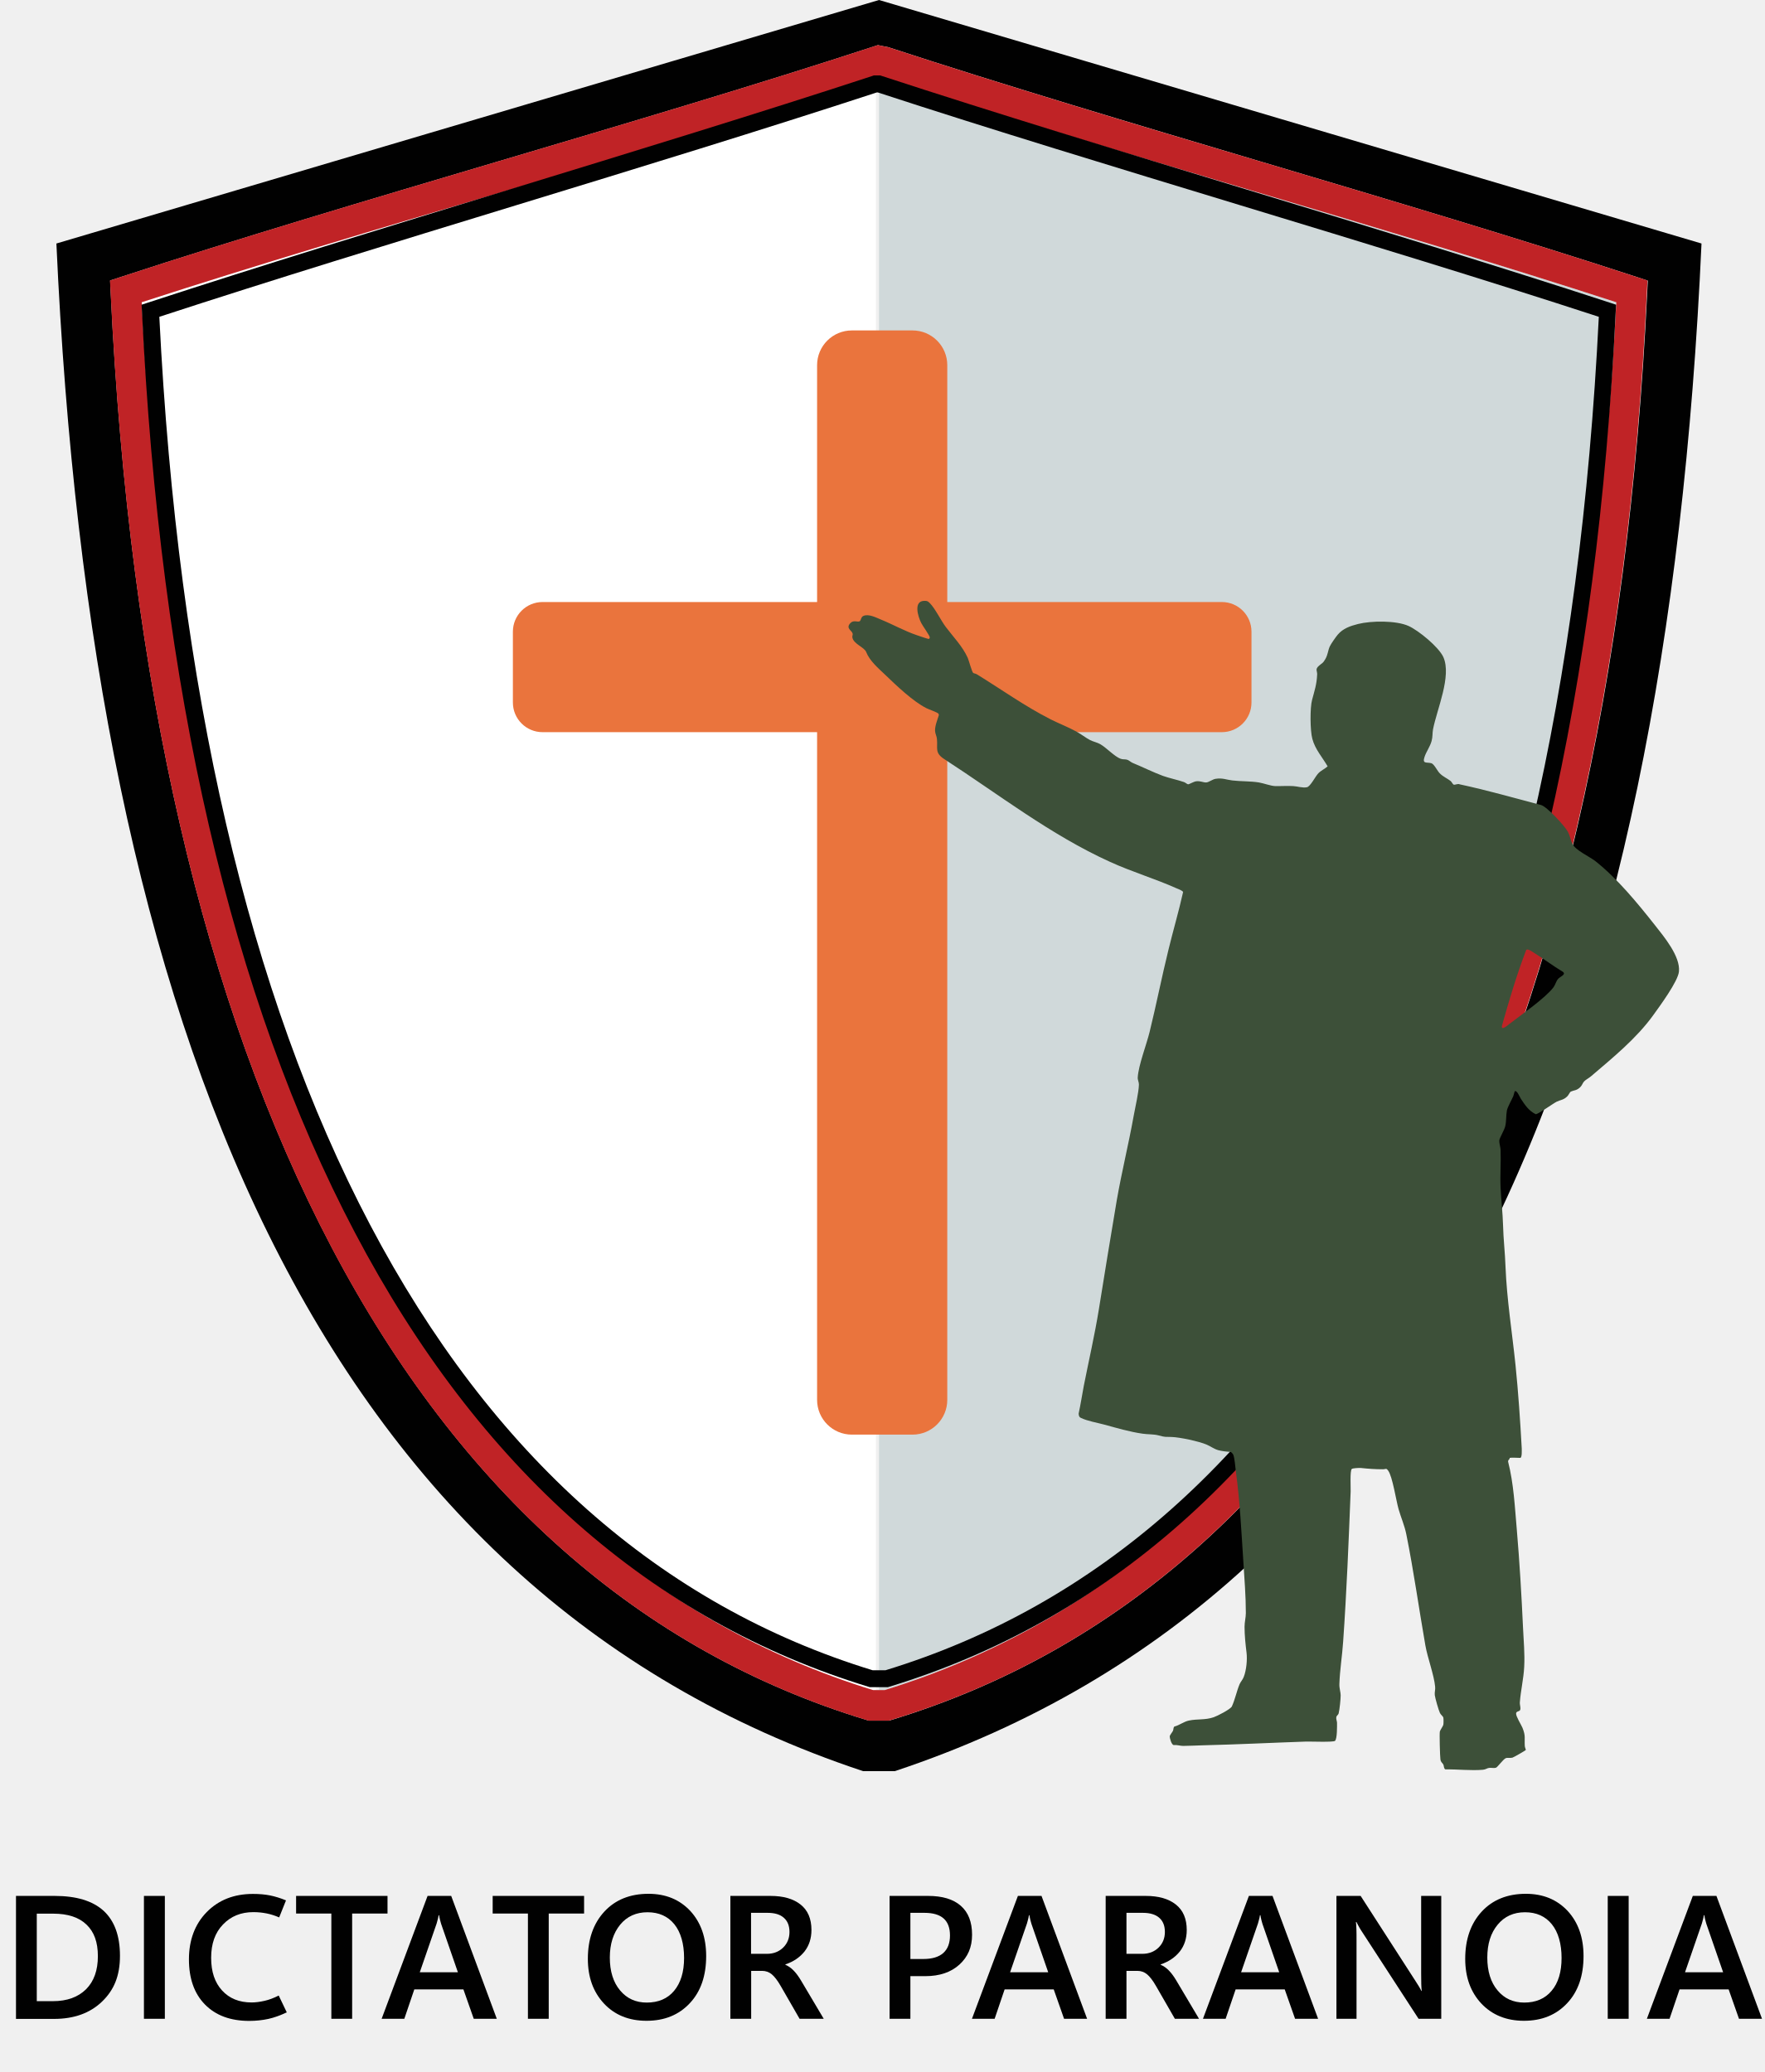
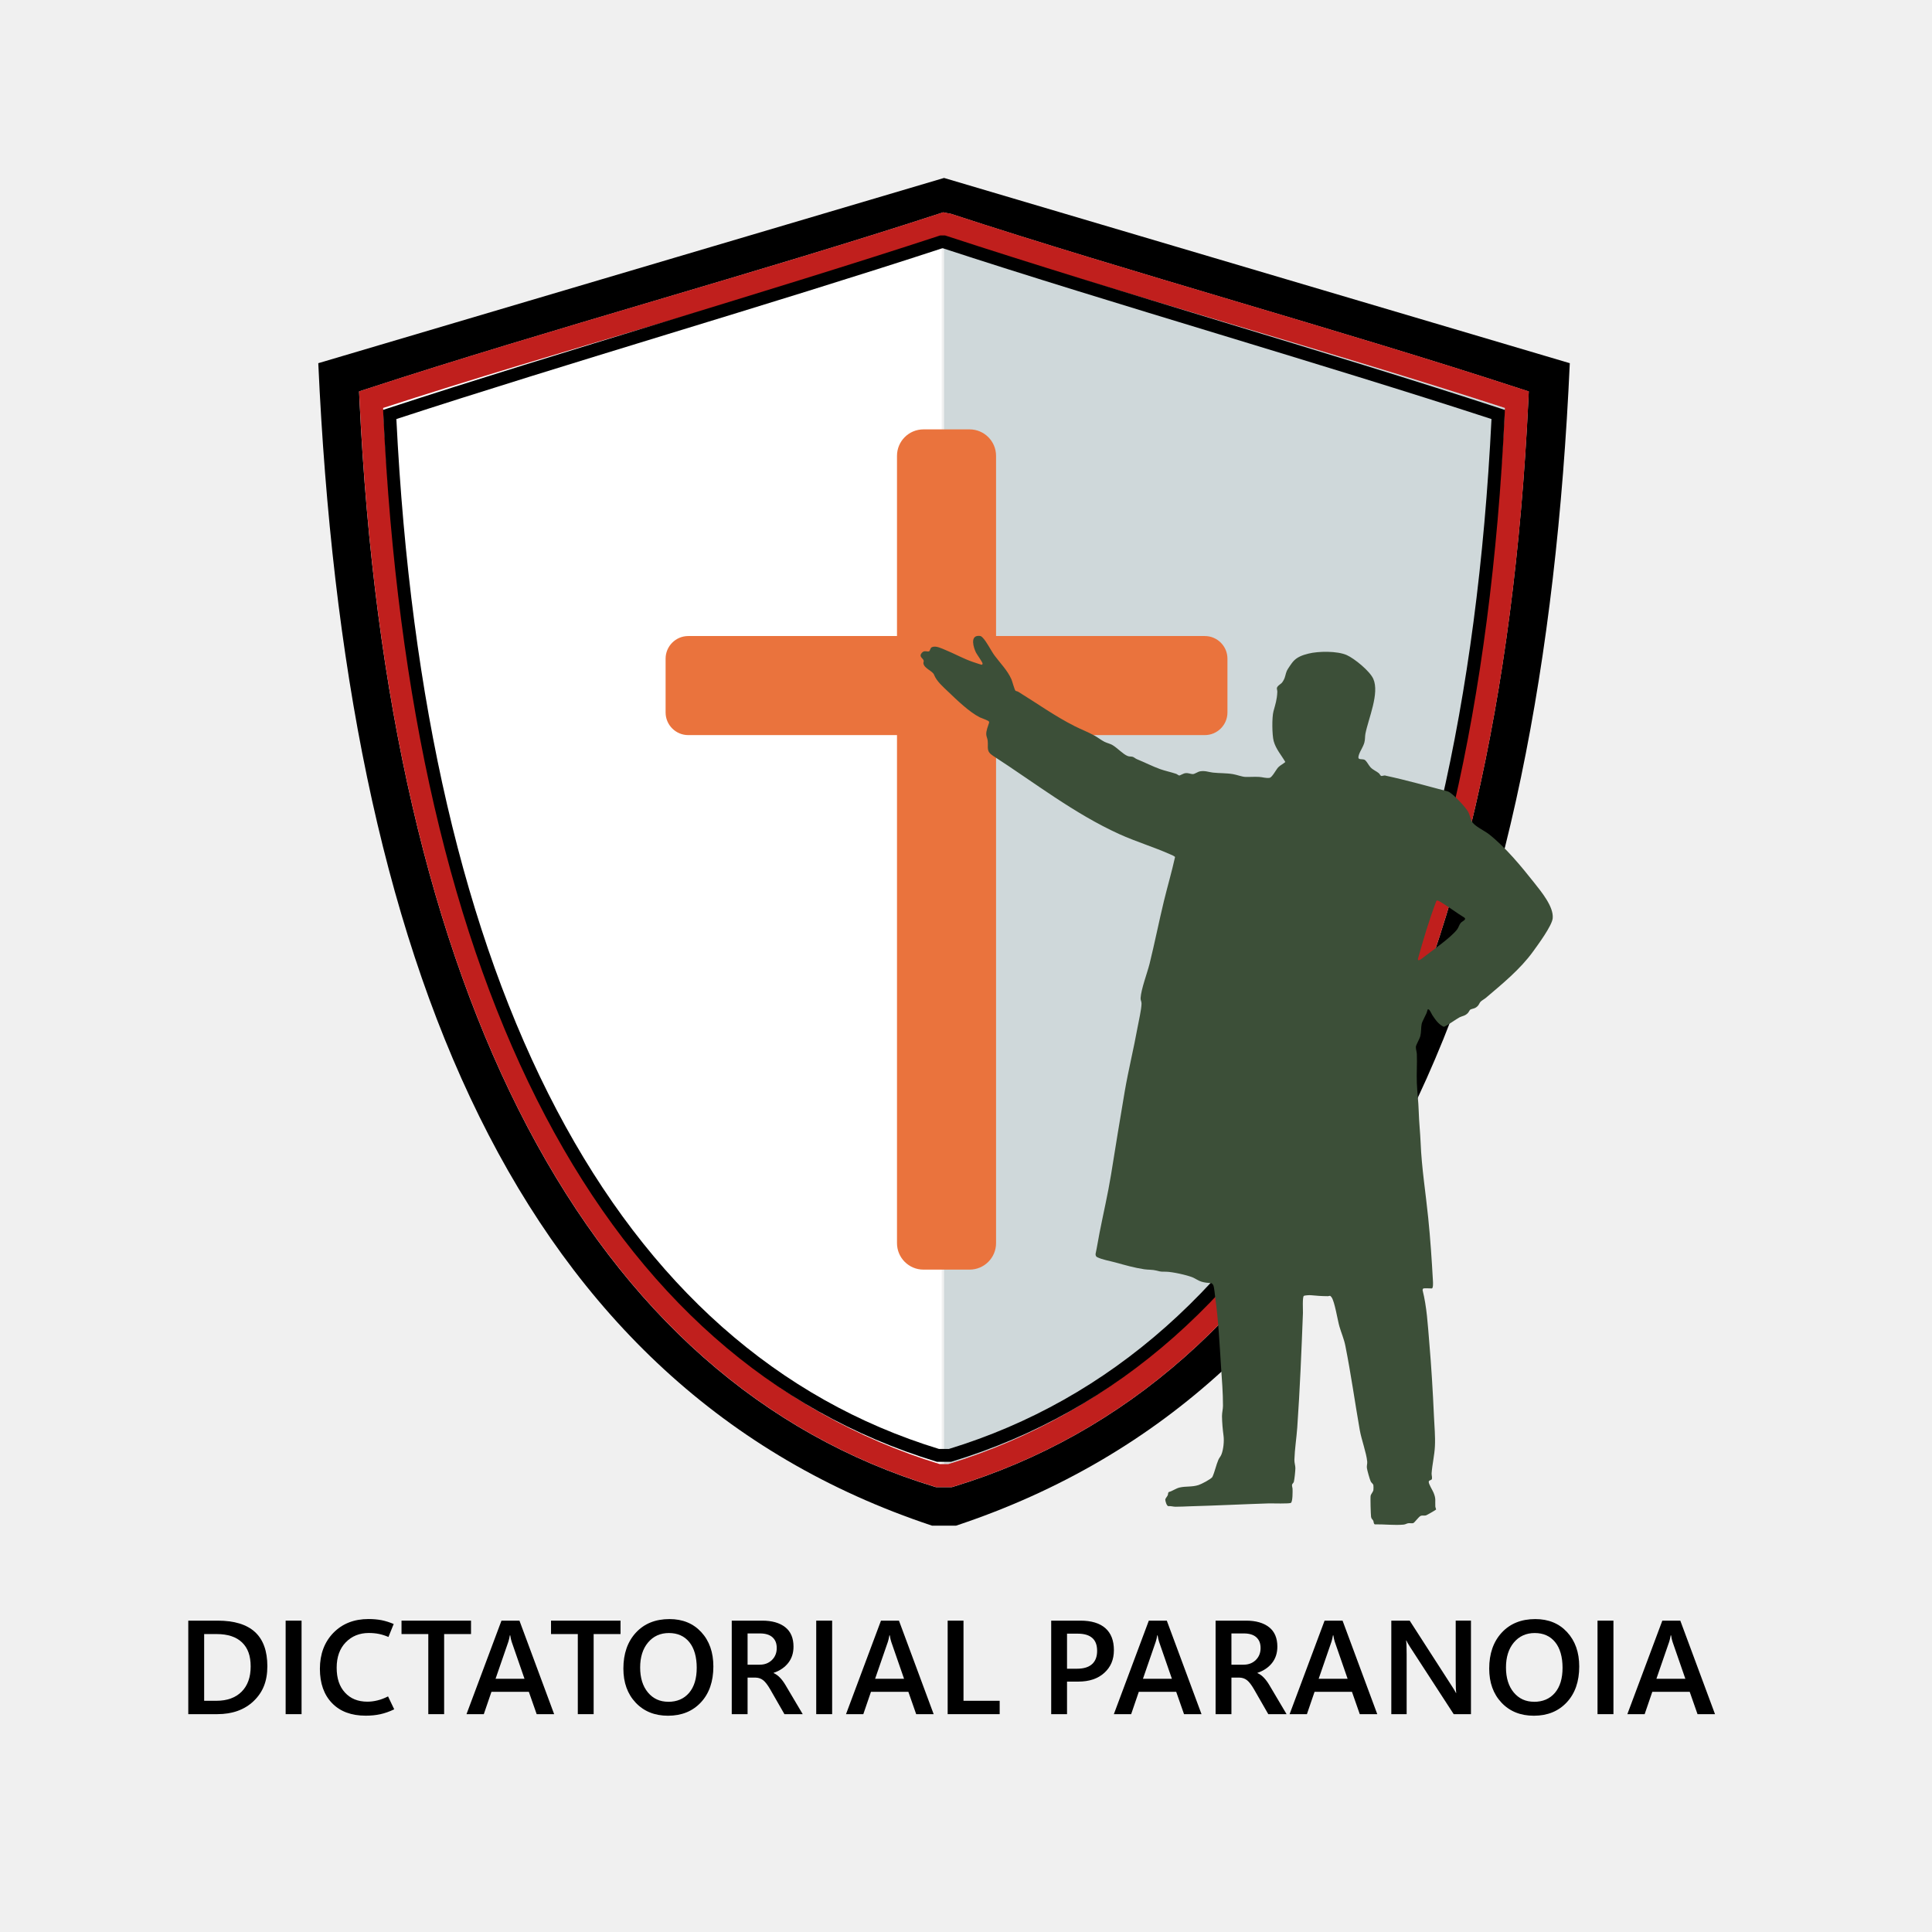
- <svg xmlns="http://www.w3.org/2000/svg" id="Layer_1" data-name="Layer 1" viewBox="0 0 150.18 176.39">
+ <svg xmlns="http://www.w3.org/2000/svg" id="Layer_2" data-name="Layer 2" viewBox="0 0 432 432">
  <defs>
    <style>
      .cls-1 {
+         fill: #c01f1d;
+       }
+ 
+       .cls-2 {
        fill: #fff;
      }

-       .cls-2 {
+       .cls-3 {
        fill: none;
      }

-       .cls-3 {
-         fill: #c02326;
-       }
- 
      .cls-4 {
-         fill: #d0d9da;
+         fill: #3c4f38;
      }

      .cls-5 {
-         fill: #3d5039;
+         fill: #cfd8da;
      }

      .cls-6 {
-         fill: #010101;
-       }
- 
-       .cls-7 {
-         fill: #ea743d;
+         fill: #ea733d;
      }
    </style>
  </defs>
-   <path class="cls-4" d="M119.09,104.98c10.6-20.13,16.81-46.79,18.46-79.25-9.68-3.15-20.45-6.36-30.87-9.46-10.74-3.2-21.85-6.51-31.78-9.76-.03,0-.06.02-.09.03v137.34h.48c18.46-5.68,33.2-18.76,43.8-38.9Z" />
-   <path class="cls-1" d="M30.26,104.98C19.67,84.85,13.46,58.19,11.81,25.73c9.68-3.15,20.45-6.36,30.87-9.46,10.74-3.2,21.85-6.51,31.78-9.76.03,0,.06.02.09.03v137.34h-.48c-18.46-5.68-33.2-18.76-43.8-38.9Z" />
+   <path class="cls-5" d="M299.59,249.62c21.18-40.24,33.59-93.53,36.89-158.4-19.35-6.3-40.87-12.71-61.7-18.91-21.47-6.39-43.67-13-63.52-19.5-.06.02-.12.04-.17.06v274.51h.96c36.9-11.34,66.35-37.5,87.54-77.75Z" />
+   <path class="cls-2" d="M122.06,249.62c-21.18-40.24-33.59-93.53-36.89-158.4,19.35-6.3,40.87-12.71,61.7-18.91,21.47-6.39,43.67-13,63.52-19.5.06.02.12.04.17.06v274.51h-.96c-36.9-11.34-66.35-37.5-87.54-77.75Z" />
+   <path class="cls-3" d="M339.97,86.91c-19.89-6.52-42.17-13.15-63.71-19.57-21.51-6.4-43.75-13.03-63.58-19.53l-1.59-.31-.18-.04-.63.21c-19.82,6.5-42.27,13.16-63.98,19.59-21.75,6.45-44.23,13.12-64.13,19.64l-1.87.61.09,1.97c3.18,66.53,15.82,121.21,37.58,162.53,21.93,41.65,52.54,68.7,90.98,80.4l.37.11h3.5l.37-.11c38.45-11.7,69.06-38.75,90.99-80.4,21.75-41.32,34.4-96.01,37.58-162.53l.09-1.97-1.87-.61Z" />
+   <path d="M211.09,39.79l-139.92,41.42c6.04,133.43,44.19,229.02,137.23,259.93h5.38c93.04-30.91,131.19-126.5,137.23-259.93l-139.92-41.42ZM304.17,252.03c-21.93,41.65-52.54,68.7-90.99,80.4l-.37.11h-3.5l-.37-.11c-38.45-11.7-69.06-38.75-90.98-80.4-21.75-41.32-34.4-96.01-37.58-162.53l-.09-1.97,1.87-.61c19.9-6.52,42.38-13.19,64.13-19.64,21.71-6.44,44.16-13.1,63.98-19.59l.63-.21.18.04,1.59.31c19.83,6.5,42.07,13.12,63.58,19.53,21.54,6.41,43.82,13.05,63.71,19.57l1.87.61-.09,1.97c-3.18,66.53-15.82,121.21-37.58,162.53Z" />
+   <path class="cls-3" d="M211.26,52.81c-.06.02-.12.04-.17.06-19.69,6.44-41.86,13.01-63.32,19.37-21.03,6.24-42.75,12.68-62.11,18.98,3.3,64.87,15.7,118.16,36.89,158.4,21.19,40.25,50.64,66.41,87.54,77.75h1.95c36.9-11.34,66.35-37.5,87.54-77.75,21.18-40.24,33.59-93.53,36.89-158.4-19.35-6.3-40.87-12.71-61.7-18.91-21.47-6.39-43.67-13-63.52-19.5Z" />
+   <path class="cls-1" d="M339.97,86.91c-19.89-6.52-42.17-13.15-63.71-19.57-21.51-6.4-43.75-13.03-63.58-19.53l-1.59-.31-.18-.04-.63.21c-19.82,6.5-42.27,13.16-63.98,19.59-21.75,6.45-44.23,13.12-64.13,19.64l-1.87.61.09,1.97c3.18,66.53,15.82,121.21,37.58,162.53,21.93,41.65,52.54,68.7,90.98,80.4l.37.11h3.5l.37-.11c38.45-11.7,69.06-38.75,90.99-80.4,21.75-41.32,34.4-96.01,37.58-162.53l.09-1.97-1.87-.61ZM299.59,249.62c-21.19,40.25-50.64,66.41-87.54,77.75h-1.95c-36.9-11.34-66.35-37.5-87.54-77.75-21.18-40.24-33.59-93.53-36.89-158.4,19.36-6.3,41.08-12.75,62.11-18.98,21.45-6.36,43.62-12.94,63.32-19.37.06-.02.12-.04.17-.06,19.84,6.5,42.05,13.11,63.52,19.5,20.83,6.2,42.35,12.61,61.7,18.91-3.3,64.87-15.7,118.16-36.89,158.4Z" />
+   <path d="M212.6,326.87h-3.07l-.2-.06c-36.91-11.23-66.32-37.23-87.39-77.27-20.97-39.84-33.16-92.6-36.23-156.8l-.05-1.09,1.04-.34c19.23-6.3,40.81-12.91,61.68-19.3,20.86-6.39,42.43-12.99,61.63-19.29l.22-.07h1.1s.22.07.22.07c19.2,6.29,40.92,12.9,61.93,19.29,21.02,6.39,42.75,13,61.98,19.31l1.04.34-.05,1.09c-3.07,64.21-15.26,116.96-36.23,156.8-21.08,40.04-50.48,66.03-87.39,77.27l-.2.06ZM209.96,323.99h2.21c36.05-11.04,64.81-36.54,85.48-75.79,20.66-39.24,32.72-91.22,35.85-154.5-18.94-6.19-40.26-12.67-60.88-18.95-20.94-6.37-42.59-12.95-61.77-19.23h-.18c-19.17,6.28-40.67,12.87-61.46,19.23-20.48,6.27-41.65,12.76-60.58,18.95,3.13,63.29,15.19,115.27,35.85,154.5,20.67,39.26,49.42,64.75,85.48,75.79Z" />
+   <path class="cls-6" d="M269.4,142.22h-46.68v-40.29c0-3.27-2.65-5.92-5.92-5.92h-10.31c-3.27,0-5.92,2.65-5.92,5.92v40.29h-46.68c-2.79,0-5.06,2.27-5.06,5.06v12.03c0,2.79,2.27,5.06,5.06,5.06h46.68v113.6c0,3.27,2.65,5.92,5.92,5.92h10.31c3.27,0,5.92-2.65,5.92-5.92v-113.6h46.68c2.79,0,5.06-2.27,5.06-5.06v-12.03c0-2.79-2.27-5.06-5.06-5.06Z" />
+   <path class="cls-4" d="M318.36,288.04c-.12.03-.31.32-.26.46.95,3.79,1.15,7.67,1.48,11.54.48,5.57.81,11.13,1.06,16.71.1,2.23.32,4.41.21,6.66-.1,2.01-.6,4.06-.74,6.03-.03.43.23,1.1,0,1.38-.15.19-.62.14-.64.51-.03.52.84,1.86,1.07,2.42.59,1.43.33,1.75.4,3.09.01.22.2.64.18.69-.07.11-2.11,1.28-2.28,1.32-.39.1-.86-.04-1.17.1-.45.2-1.38,1.53-1.66,1.62-.32.1-.78-.03-1.14.03s-.6.27-1.06.31c-2.01.18-4.37-.1-6.41-.06-.29-.17-.22-.59-.34-.82-.17-.34-.42-.37-.49-.88s-.18-4.33-.09-4.73c.07-.31.55-.87.61-1.19.04-.21.04-.94,0-1.16-.05-.27-.42-.48-.58-.79-.22-.43-.81-2.55-.87-3.04-.06-.55.12-.93.07-1.44-.19-1.98-1.28-4.88-1.66-7.02-1.1-6.28-1.98-12.63-3.23-18.88-.3-1.51-.9-2.85-1.32-4.29s-1.05-5.6-1.78-6.57c-.37-.49-.39-.21-.83-.21-1.41-.01-2.44-.09-3.81-.22-.27-.03-1.36.03-1.54.16-.35.25-.18,3.21-.2,3.82-.33,8.53-.67,17.07-1.27,25.6-.17,2.39-.56,4.79-.64,7.19-.02.74.23,1.37.22,1.9-.01.67-.19,2.41-.34,3.05-.07.29-.36.41-.4.66-.06.32.1.63.11.94.01.6.05,2.73-.35,3.1-.28.26-4.17.11-4.9.13-5.89.19-11.77.49-17.66.65-1.05.03-2.23.11-3.28.1-.47,0-1.05-.19-1.56-.13-.41.02-.74-1.26-.71-1.5.03-.23.43-.66.55-.94.1-.23.03-.56.23-.72.87-.22,1.59-.83,2.47-1.02,1.41-.31,2.74-.07,4.21-.55.64-.21,2.73-1.29,3.07-1.79.55-1.19.83-2.66,1.34-3.84.18-.43.51-.75.69-1.21.45-1.15.62-2.97.47-4.13-.19-1.45-.33-2.95-.35-4.41,0-.82.22-1.58.22-2.33.01-2.89-.24-5.81-.43-8.68-.34-5.2-.57-10.27-1.29-15.43-.1-.71-.21-2.26-.44-2.84-.06-.15-.32-.44-.47-.48-.7-.04-1.46-.11-2.13-.31-.74-.21-1.32-.67-2-.96-1.28-.54-4.54-1.25-5.91-1.28-1.19-.03-.99.06-2.18-.25-.9-.24-1.84-.16-2.77-.3-2.22-.33-4.35-.95-6.5-1.54-1.24-.34-2.88-.6-4.02-1.17-.29-.15-.35-.41-.35-.71.34-1.57.58-3.15.89-4.73.85-4.33,1.87-8.68,2.57-12.99,1-6.19,1.99-12.39,3.06-18.62.83-4.82,2.01-9.56,2.88-14.37.26-1.47.85-3.88.88-5.26.01-.48-.24-.77-.21-1.25.12-2.03,1.49-5.6,2.02-7.72,1.14-4.63,2.07-9.31,3.19-13.95.8-3.29,1.76-6.54,2.49-9.85-.06-.21-.83-.51-1.08-.62-3.65-1.63-7.63-2.82-11.36-4.51-10.1-4.59-18.95-11.5-28.21-17.49-1.66-1.07-1.07-1.79-1.24-3.42-.05-.48-.29-.9-.32-1.37-.05-.82.39-1.88.64-2.66.02-.09-.01-.17-.05-.25-.11-.23-1.66-.75-2.03-.93-2.35-1.18-5.14-3.88-7.07-5.73-1.17-1.12-2.6-2.34-3.17-3.81-.32-.84-2.19-1.38-2.37-2.51-.04-.24.12-.43.05-.66-.15-.53-1.14-.83-.43-1.69.59-.71,1.26-.18,1.64-.37.27-.13.21-.73.66-.93.9-.38,2.16.3,3.01.64,2.06.84,3.98,1.94,6.12,2.67.27.09,1.9.65,2.01.63.09-.02.16-.15.17-.26,0-.3-1.24-2-1.47-2.45-.54-1.07-1.38-3.75.57-3.75.47,0,.58.07.9.38.92.92,1.87,2.93,2.71,4.06,1.27,1.71,2.85,3.27,3.73,5.26.21.47.71,2.43.93,2.58.13.09.41.11.6.22,4.2,2.58,8.2,5.46,12.62,7.69,1.44.73,2.96,1.3,4.38,2.08.77.42,1.53,1.04,2.29,1.42.59.29,1.23.41,1.8.74,1.01.58,2.36,2.05,3.38,2.44.42.16.71.07,1.1.17.31.08.65.41.95.53,1.65.67,3.6,1.65,5.19,2.22,1.11.4,2.44.67,3.59,1.06.24.08.52.36.7.37.19.02.91-.47,1.38-.52.74-.08,1.18.23,1.68.21.43-.02,1.08-.53,1.61-.62,1.18-.18,1.82.16,2.84.28,1.49.17,2.99.09,4.52.35.84.14,2.01.6,2.77.62.99.03,2.05-.06,3.07,0,.75.04,1.56.33,2.32.21.6-.1,1.45-1.84,1.96-2.37.46-.47,1.09-.74,1.57-1.18-.9-1.56-2.11-2.88-2.6-4.67-.37-1.36-.41-5.3-.05-6.65.43-1.59.78-2.57.86-4.32.03-.63-.39-.86.31-1.48.57-.5.64-.36,1.08-1.14s.42-1.4.74-2.12c.19-.42,1.04-1.65,1.36-2.03.9-1.06,2.12-1.48,3.47-1.82,2.21-.56,6.48-.62,8.59.34,1.73.78,5.14,3.57,5.91,5.3,1.44,3.24-1.1,8.88-1.76,12.28-.12.64-.04,1.25-.24,1.98-.27.97-.92,1.83-1.21,2.71-.42,1.25.32.89,1.14,1.08.48.11,1.03,1.29,1.45,1.73.57.6,1.32.87,1.86,1.32.19.16.36.58.55.62.21.05.71-.22,1.01-.06,4.66,1,9.26,2.31,13.84,3.51,1.01.26,4.09,3.62,4.6,4.61.3.58.47,1.41.74,2.01.51,1.11,2.85,2.13,3.91,2.97,3.71,2.93,7.18,7.15,10.1,10.84,1.56,1.98,4.37,5.33,4.13,7.93-.16,1.68-3.28,5.91-4.4,7.45-2.85,3.95-6.87,7.23-10.57,10.37-.32.27-.9.57-1.16.85-.28.3-.33.67-.69,1.01-.64.6-1.03.47-1.59.74-.15.07-.37.59-.58.8-.64.64-1.18.61-1.83.93-.59.29-3.18,2.15-3.56,2.12-1.18-.57-1.85-1.57-2.55-2.63-.16-.24-.67-1.5-1.01-1.26-.04.03-.2.68-.27.84-.25.59-.98,1.88-1.09,2.41-.17.83-.08,1.78-.29,2.67-.17.71-1,2.03-1.01,2.49s.2,1.11.22,1.58c.09,2.15-.09,4.32,0,6.46.08,2.12.36,4.19.42,6.35.07,2.41.33,4.7.43,7.08.22,5.54,1.13,11.13,1.69,16.71.48,4.69.8,9.47,1.06,14.17.02.28.09,1.64-.27,1.64-.41,0-1.51-.08-1.8,0ZM321.19,201.42c-1.62,4.23-2.91,8.59-4.13,12.96-.1.8.95-.1,1.2-.29,1.97-1.55,6.2-4.45,7.57-6.29.32-.43.45-1.03.79-1.43.32-.38,1.42-.75.79-1.21-1.69-1.03-3.29-2.25-4.97-3.28-.26-.16-1.02-.69-1.24-.46Z" />
  <g>
-     <path class="cls-2" d="M139.29,23.58c-9.95-3.26-21.1-6.58-31.88-9.79-10.76-3.2-21.89-6.52-31.81-9.77l-.8-.16-.09-.02-.31.1c-9.92,3.25-21.15,6.58-32.01,9.8-10.88,3.23-22.13,6.56-32.09,9.83l-.94.31.05.99c1.59,33.28,7.92,60.64,18.8,81.32,10.97,20.84,26.29,34.37,45.52,40.23l.18.06h1.75l.18-.06c19.24-5.85,34.55-19.39,45.52-40.23,10.88-20.67,17.21-48.03,18.8-81.32l.05-.99-.94-.31Z" />
-     <path class="cls-6" d="M74.81,0L4.8,20.73c3.02,66.76,22.11,114.58,68.66,130.05h2.69c46.55-15.47,65.64-63.29,68.66-130.05L74.81,0ZM121.38,106.19c-10.97,20.84-26.29,34.37-45.52,40.23l-.18.06h-1.75l-.18-.06c-19.24-5.85-34.55-19.39-45.52-40.23C17.33,85.51,11.01,58.16,9.42,24.87l-.05-.99.94-.31c9.95-3.26,21.21-6.6,32.09-9.83,10.86-3.22,22.09-6.55,32.01-9.8l.31-.1.09.02.8.16c9.92,3.25,21.05,6.56,31.81,9.77,10.78,3.21,21.92,6.53,31.88,9.79l.94.31-.05.99c-1.59,33.28-7.92,60.64-18.8,81.32Z" />
-   </g>
-   <g>
-     <path class="cls-2" d="M74.89,6.51s-.06.02-.09.03c-9.85,3.22-20.95,6.51-31.68,9.69-10.52,3.12-21.39,6.34-31.08,9.5,1.65,32.46,7.86,59.12,18.46,79.25,10.6,20.14,25.34,33.22,43.8,38.9h.98c18.46-5.68,33.2-18.76,43.8-38.9,10.6-20.13,16.81-46.79,18.46-79.25-9.68-3.15-20.45-6.36-30.87-9.46-10.74-3.2-21.85-6.51-31.78-9.76Z" />
-     <path class="cls-3" d="M139.29,23.58c-9.95-3.26-21.1-6.58-31.88-9.79-10.76-3.2-21.89-6.52-31.81-9.77l-.8-.16-.09-.02-.31.1c-9.92,3.25-21.15,6.58-32.01,9.8-10.88,3.23-22.13,6.56-32.09,9.83l-.94.31.05.99c1.59,33.28,7.92,60.64,18.8,81.32,10.97,20.84,26.29,34.37,45.52,40.23l.18.06h1.75l.18-.06c19.24-5.85,34.55-19.39,45.52-40.23,10.88-20.67,17.21-48.03,18.8-81.32l.05-.99-.94-.31ZM119.09,104.98c-10.6,20.14-25.34,33.22-43.8,38.9h-.98c-18.46-5.68-33.2-18.76-43.8-38.9C19.91,84.85,13.7,58.19,12.06,25.73c9.69-3.15,20.55-6.38,31.08-9.5,10.73-3.18,21.82-6.47,31.68-9.69.03,0,.06-.02.09-.03,9.93,3.25,21.04,6.56,31.78,9.76,10.42,3.1,21.19,6.31,30.87,9.46-1.65,32.46-7.86,59.12-18.46,79.25Z" />
-   </g>
-   <path class="cls-6" d="M75.57,143.63h-1.54l-.1-.03c-18.47-5.62-33.18-18.63-43.72-38.66C19.71,85.01,13.61,58.62,12.08,26.49l-.03-.55.52-.17c9.62-3.15,20.42-6.46,30.86-9.66,10.44-3.2,21.23-6.5,30.83-9.65l.11-.04h.55s.11.04.11.04c9.61,3.15,20.47,6.45,30.98,9.65,10.52,3.2,21.39,6.51,31.01,9.66l.52.17-.03.55c-1.54,32.12-7.63,58.52-18.13,78.45-10.54,20.03-25.26,33.04-43.72,38.66l-.1.03ZM74.25,142.19h1.11c18.04-5.52,32.43-18.28,42.77-37.92,10.33-19.63,16.37-45.64,17.94-77.3-9.48-3.1-20.14-6.34-30.46-9.48-10.48-3.19-21.31-6.48-30.9-9.62h-.09c-9.59,3.14-20.35,6.44-30.75,9.62-10.25,3.14-20.84,6.38-30.31,9.48,1.57,31.66,7.6,57.67,17.94,77.3,10.34,19.64,24.73,32.4,42.77,37.92Z" />
-   <path class="cls-7" d="M103.98,51.25h-23.36v-20.16c0-1.64-1.33-2.96-2.96-2.96h-5.16c-1.64,0-2.96,1.33-2.96,2.96v20.16h-23.36c-1.4,0-2.53,1.13-2.53,2.53v6.02c0,1.4,1.13,2.53,2.53,2.53h23.36v56.84c0,1.64,1.33,2.96,2.96,2.96h5.16c1.64,0,2.96-1.33,2.96-2.96v-56.84h23.36c1.4,0,2.53-1.13,2.53-2.53v-6.02c0-1.4-1.13-2.53-2.53-2.53Z" />
-   <path class="cls-5" d="M128.48,124.2c-.06.02-.15.16-.13.23.48,1.89.57,3.84.74,5.78.24,2.79.4,5.57.53,8.36.05,1.12.16,2.21.1,3.33-.05,1.01-.3,2.03-.37,3.02-.02.22.12.55,0,.69-.07.09-.31.07-.32.26-.01.26.42.93.54,1.21.29.72.16.87.2,1.55,0,.11.1.32.09.34-.03.06-1.06.64-1.14.66-.19.05-.43-.02-.58.05-.22.1-.69.77-.83.81-.16.05-.39-.01-.57.01s-.3.14-.53.16c-1.01.09-2.19-.05-3.2-.03-.15-.09-.11-.29-.17-.41-.09-.17-.21-.18-.25-.44s-.09-2.17-.05-2.37c.04-.16.27-.44.3-.6.02-.11.02-.47,0-.58-.03-.13-.21-.24-.29-.4-.11-.22-.41-1.27-.44-1.52-.03-.27.06-.46.03-.72-.09-.99-.64-2.44-.83-3.51-.55-3.14-.99-6.32-1.62-9.45-.15-.76-.45-1.42-.66-2.15s-.52-2.8-.89-3.29c-.18-.24-.19-.11-.42-.11-.71,0-1.22-.04-1.9-.11-.14-.01-.68.01-.77.08-.17.12-.09,1.6-.1,1.91-.17,4.27-.34,8.54-.64,12.81-.08,1.2-.28,2.39-.32,3.6-.01.37.11.69.11.95,0,.34-.09,1.21-.17,1.53-.03.14-.18.2-.2.33-.03.16.05.31.06.47,0,.3.02,1.36-.17,1.55-.14.13-2.08.05-2.45.06-2.94.1-5.89.25-8.84.32-.53.01-1.12.05-1.64.05-.23,0-.52-.1-.78-.07-.21.01-.37-.63-.36-.75.02-.11.21-.33.28-.47.05-.11.02-.28.12-.36.43-.11.8-.42,1.24-.51.71-.15,1.37-.03,2.1-.28.32-.11,1.37-.65,1.54-.9.28-.6.42-1.33.67-1.92.09-.21.26-.37.35-.61.23-.58.31-1.48.24-2.06-.09-.73-.17-1.48-.17-2.21,0-.41.11-.79.11-1.17,0-1.45-.12-2.91-.21-4.34-.17-2.6-.29-5.14-.64-7.72-.05-.36-.1-1.13-.22-1.42-.03-.07-.16-.22-.23-.24-.35-.02-.73-.06-1.06-.15-.37-.11-.66-.34-1-.48-.64-.27-2.27-.62-2.96-.64-.59-.02-.49.03-1.09-.13-.45-.12-.92-.08-1.38-.15-1.11-.16-2.18-.48-3.25-.77-.62-.17-1.44-.3-2.01-.58-.15-.07-.17-.21-.18-.36.17-.78.29-1.58.44-2.37.43-2.17.93-4.34,1.28-6.5.5-3.1,1-6.2,1.53-9.32.42-2.41,1.01-4.78,1.44-7.19.13-.73.42-1.94.44-2.63,0-.24-.12-.39-.1-.62.06-1.01.75-2.8,1.01-3.86.57-2.32,1.03-4.66,1.6-6.98.4-1.65.88-3.27,1.25-4.93-.03-.11-.41-.26-.54-.31-1.83-.82-3.82-1.41-5.68-2.26-5.05-2.29-9.48-5.75-14.11-8.75-.83-.54-.54-.9-.62-1.71-.02-.24-.15-.45-.16-.69-.02-.41.2-.94.32-1.33,0-.05,0-.09-.03-.13-.06-.11-.83-.37-1.02-.47-1.17-.59-2.57-1.94-3.54-2.87-.59-.56-1.3-1.17-1.59-1.91-.16-.42-1.1-.69-1.18-1.26-.02-.12.06-.21.02-.33-.08-.26-.57-.42-.22-.84.3-.35.63-.09.82-.19.13-.07.1-.37.33-.46.45-.19,1.08.15,1.5.32,1.03.42,1.99.97,3.06,1.33.14.05.95.33,1,.31.04,0,.08-.08.08-.13,0-.15-.62-1-.73-1.23-.27-.53-.69-1.88.28-1.88.23,0,.29.03.45.19.46.46.94,1.47,1.36,2.03.64.85,1.42,1.64,1.87,2.63.1.23.36,1.22.47,1.29.06.04.2.05.3.11,2.1,1.29,4.1,2.73,6.31,3.85.72.36,1.48.65,2.19,1.04.39.21.77.52,1.14.71.29.15.62.2.9.37.5.29,1.18,1.03,1.69,1.22.21.08.36.03.55.08.16.04.33.21.47.27.83.34,1.8.82,2.59,1.11.56.2,1.22.33,1.8.53.12.04.26.18.35.19.09,0,.46-.23.69-.26.37-.04.59.11.84.1.21,0,.54-.27.81-.31.59-.09.91.08,1.42.14.75.09,1.5.05,2.26.17.42.07,1.01.3,1.39.31.5.01,1.02-.03,1.53,0,.37.02.78.17,1.16.1.3-.05.72-.92.98-1.19.23-.24.55-.37.79-.59-.45-.78-1.06-1.44-1.3-2.34-.19-.68-.21-2.65-.02-3.33.21-.79.39-1.29.43-2.16.01-.31-.2-.43.16-.74.28-.25.32-.18.54-.57s.21-.7.37-1.06c.09-.21.52-.82.68-1.01.45-.53,1.06-.74,1.73-.91,1.11-.28,3.24-.31,4.3.17.86.39,2.57,1.79,2.96,2.65.72,1.62-.55,4.44-.88,6.15-.06.32-.02.63-.12.99-.13.48-.46.92-.6,1.35-.21.62.16.44.57.54.24.06.51.65.72.86.29.3.66.44.93.66.1.08.18.29.27.31.11.03.35-.11.5-.03,2.33.5,4.63,1.16,6.92,1.76.5.13,2.05,1.81,2.3,2.3.15.29.23.71.37,1,.26.56,1.43,1.07,1.96,1.48,1.86,1.47,3.59,3.58,5.05,5.43.78.99,2.19,2.67,2.06,3.97-.08.84-1.64,2.95-2.2,3.73-1.43,1.98-3.44,3.61-5.29,5.19-.16.14-.45.29-.58.43-.14.15-.16.33-.34.5-.32.3-.52.24-.8.37-.07.04-.18.29-.29.4-.32.32-.59.3-.91.46-.3.15-1.59,1.08-1.78,1.06-.59-.28-.92-.79-1.27-1.32-.08-.12-.33-.75-.51-.63-.02.01-.1.34-.13.42-.13.3-.49.94-.54,1.2-.08.41-.04.89-.14,1.34-.08.36-.5,1.02-.51,1.24s.1.56.11.79c.04,1.07-.05,2.16,0,3.23s.18,2.1.21,3.18c.03,1.21.17,2.35.21,3.54.11,2.77.56,5.57.85,8.36.24,2.35.4,4.74.53,7.09,0,.14.04.82-.13.82-.2,0-.75-.04-.9,0ZM129.89,80.87c-.81,2.12-1.46,4.3-2.07,6.48-.05.4.48-.05.6-.15.99-.77,3.1-2.23,3.79-3.15.16-.21.22-.52.4-.72.16-.19.71-.37.4-.6-.85-.51-1.65-1.12-2.49-1.64-.13-.08-.51-.35-.62-.23Z" />
-   <g>
-     <path class="cls-6" d="M1.36,171.86v-10.46h3.29c1.85,0,3.24.42,4.17,1.27.92.85,1.39,2.12,1.39,3.83s-.51,2.92-1.53,3.9-2.38,1.47-4.08,1.47H1.36ZM3.13,162.9v7.46h1.37c1.2,0,2.14-.34,2.82-1.01.68-.68,1.01-1.62,1.01-2.82s-.32-2.07-.97-2.69c-.64-.62-1.59-.93-2.83-.93h-1.4Z" />
-     <path class="cls-6" d="M14.03,171.86h-1.78v-10.46h1.78v10.46Z" />
-     <path class="cls-6" d="M24.39,171.32c-.53.25-1.05.44-1.55.55-.5.11-1.05.17-1.63.17-1.6,0-2.86-.47-3.77-1.4s-1.36-2.21-1.36-3.84.5-2.99,1.51-4.02,2.32-1.55,3.94-1.55c.53,0,1.02.04,1.46.13.44.09.89.23,1.35.42l-.58,1.45c-.37-.16-.72-.27-1.07-.34-.35-.07-.72-.11-1.13-.11-1.05,0-1.91.35-2.58,1.05-.68.7-1.01,1.65-1.01,2.84s.31,2.1.93,2.78c.62.68,1.46,1.02,2.51,1.02.35,0,.72-.05,1.11-.14.39-.09.79-.24,1.2-.45l.69,1.44Z" />
-     <path class="cls-6" d="M32.98,162.9h-3.01v8.96h-1.77v-8.96h-3v-1.5h7.78v1.5Z" />
-     <path class="cls-6" d="M32.48,171.86l3.91-10.46h2.01l3.88,10.46h-1.96l-.88-2.5h-4.18l-.85,2.5h-1.94ZM35.73,167.9h3.24l-1.43-4.13c-.03-.11-.06-.21-.09-.33-.03-.11-.05-.24-.08-.4h-.04c-.02.14-.05.27-.08.38-.03.11-.06.22-.09.33l-1.43,4.14Z" />
-     <path class="cls-6" d="M49.71,162.9h-3.01v8.96h-1.77v-8.96h-3v-1.5h7.78v1.5Z" />
-     <path class="cls-6" d="M55.02,172.03c-1.49,0-2.7-.49-3.61-1.46-.92-.98-1.38-2.25-1.38-3.81,0-1.67.47-3.01,1.4-4.02.93-1.01,2.19-1.52,3.76-1.52,1.47,0,2.65.49,3.56,1.46.9.98,1.35,2.26,1.35,3.84,0,1.68-.46,3.02-1.39,4.01-.93,1-2.16,1.5-3.68,1.5ZM55.04,170.48c.99,0,1.77-.33,2.33-1s.85-1.6.85-2.8-.28-2.19-.83-2.87c-.55-.68-1.32-1.02-2.28-1.02s-1.75.35-2.33,1.06-.88,1.64-.88,2.8.29,2.1.87,2.79c.58.7,1.34,1.04,2.28,1.04Z" />
-     <path class="cls-6" d="M70.09,171.86h-2.04l-1.6-2.78c-.28-.49-.54-.82-.77-1.01-.23-.19-.51-.29-.82-.29h-.93v4.08h-1.77v-10.46h3.41c1.09,0,1.94.24,2.56.73s.93,1.21.93,2.17c0,.72-.2,1.33-.59,1.83-.4.5-.94.87-1.63,1.1v.03c.26.11.5.28.72.51.22.23.42.51.61.83l1.93,3.25ZM63.92,162.83v3.5h1.35c.56,0,1.02-.18,1.38-.53.36-.35.54-.8.54-1.33s-.16-.92-.47-1.2c-.32-.29-.78-.43-1.4-.43h-1.39Z" />
-     <path class="cls-6" d="M77.48,168.22v3.64h-1.77v-10.46h3.28c1.22,0,2.14.28,2.78.84.64.56.96,1.38.96,2.46s-.36,1.89-1.08,2.55c-.72.65-1.68.98-2.9.98h-1.26ZM77.48,162.85v3.92h1.11c.74,0,1.31-.17,1.69-.51.38-.34.57-.84.57-1.49s-.18-1.13-.54-1.45c-.36-.32-.91-.48-1.63-.48h-1.19Z" />
-     <path class="cls-6" d="M82.72,171.86l3.91-10.46h2.01l3.88,10.46h-1.96l-.88-2.5h-4.18l-.85,2.5h-1.94ZM85.97,167.9h3.24l-1.43-4.13c-.03-.11-.06-.21-.09-.33-.03-.11-.05-.24-.08-.4h-.04c-.02.14-.05.27-.08.38s-.06.22-.09.33l-1.43,4.14Z" />
-     <path class="cls-6" d="M102.03,171.86h-2.04l-1.6-2.78c-.28-.49-.54-.82-.77-1.01-.23-.19-.51-.29-.82-.29h-.93v4.08h-1.77v-10.46h3.41c1.09,0,1.94.24,2.56.73s.93,1.21.93,2.17c0,.72-.2,1.33-.59,1.83-.4.5-.94.87-1.63,1.1v.03c.26.11.5.28.72.51.22.23.42.51.61.83l1.93,3.25ZM95.87,162.83v3.5h1.35c.56,0,1.02-.18,1.38-.53.36-.35.54-.8.54-1.33s-.16-.92-.47-1.2-.78-.43-1.4-.43h-1.39Z" />
-     <path class="cls-6" d="M102.38,171.86l3.91-10.46h2.01l3.88,10.46h-1.96l-.88-2.5h-4.18l-.85,2.5h-1.94ZM105.63,167.9h3.24l-1.43-4.13c-.03-.11-.06-.21-.09-.33-.03-.11-.05-.24-.08-.4h-.04c-.02.14-.05.27-.08.38s-.06.22-.09.33l-1.43,4.14Z" />
-     <path class="cls-6" d="M122.66,171.86h-1.93l-4.86-7.48c-.1-.15-.18-.29-.25-.42-.07-.13-.13-.24-.18-.34h-.04c.02.15.03.35.04.61s.01.57.01.95v6.68h-1.71v-10.46h2.06l4.71,7.31c.1.16.19.3.27.43.08.13.14.25.19.35h.03c-.02-.14-.03-.33-.04-.58,0-.25-.01-.55-.01-.91v-6.6h1.71v10.46Z" />
-     <path class="cls-6" d="M129.7,172.03c-1.49,0-2.7-.49-3.62-1.46-.92-.98-1.38-2.25-1.38-3.81,0-1.67.47-3.01,1.4-4.02.93-1.01,2.19-1.52,3.76-1.52,1.47,0,2.65.49,3.56,1.46.9.98,1.35,2.26,1.35,3.84,0,1.68-.46,3.02-1.39,4.01-.93,1-2.16,1.5-3.68,1.5ZM129.72,170.48c.99,0,1.77-.33,2.33-1,.57-.67.85-1.6.85-2.8s-.28-2.19-.83-2.87-1.32-1.02-2.28-1.02-1.75.35-2.33,1.06c-.59.71-.88,1.64-.88,2.8s.29,2.1.87,2.79c.58.7,1.34,1.04,2.28,1.04Z" />
-     <path class="cls-6" d="M138.61,171.86h-1.78v-10.46h1.78v10.46Z" />
-     <path class="cls-6" d="M140.16,171.86l3.91-10.46h2.01l3.88,10.46h-1.96l-.88-2.5h-4.18l-.85,2.5h-1.94ZM143.41,167.9h3.24l-1.43-4.13c-.03-.11-.06-.21-.09-.33-.03-.11-.05-.24-.08-.4h-.04c-.02.14-.05.27-.08.38s-.06.22-.09.33l-1.43,4.14Z" />
+     <path d="M42.1,383.29v-20.91h6.58c3.7,0,6.48.85,8.33,2.54,1.85,1.7,2.77,4.25,2.77,7.65s-1.02,5.83-3.06,7.79c-2.04,1.95-4.76,2.93-8.15,2.93h-6.46ZM45.65,365.38v14.92h2.74c2.4,0,4.28-.68,5.63-2.03,1.35-1.35,2.03-3.23,2.03-5.64s-.64-4.14-1.93-5.38c-1.29-1.24-3.18-1.87-5.67-1.87h-2.8Z" />
+     <path d="M67.43,383.29h-3.56v-20.91h3.56v20.91Z" />
+     <path d="M88.14,382.21c-1.06.51-2.09.87-3.09,1.09-1,.22-2.09.33-3.27.33-3.21,0-5.72-.93-7.53-2.8-1.81-1.87-2.72-4.43-2.72-7.68s1-5.97,3.01-8.04c2.01-2.06,4.63-3.09,7.87-3.09,1.06,0,2.03.09,2.92.26.88.18,1.78.46,2.7.85l-1.17,2.9c-.73-.31-1.44-.54-2.14-.68-.69-.14-1.45-.21-2.25-.21-2.09,0-3.81.7-5.16,2.09-1.35,1.39-2.03,3.29-2.03,5.68s.62,4.21,1.86,5.56c1.24,1.36,2.91,2.03,5.02,2.03.7,0,1.44-.09,2.22-.28.78-.18,1.57-.49,2.39-.9l1.37,2.87Z" />
+     <path d="M105.32,365.38h-6.01v17.91h-3.54v-17.91h-5.99v-3h15.54v3Z" />
+     <path d="M104.31,383.29l7.82-20.91h4.02l7.76,20.91h-3.91l-1.75-5h-8.36l-1.71,5h-3.88ZM110.81,375.38h6.47l-2.86-8.25c-.07-.21-.13-.43-.18-.65s-.1-.49-.15-.81h-.09c-.05.28-.1.54-.15.76-.05.23-.11.45-.18.66l-2.86,8.28Z" />
+     <path d="M138.75,365.38h-6.01v17.91h-3.54v-17.91h-5.99v-3h15.54v3Z" />
+     <path d="M149.37,383.64c-2.98,0-5.39-.97-7.23-2.92s-2.75-4.49-2.75-7.62c0-3.33.93-6.01,2.8-8.04,1.87-2.02,4.37-3.03,7.51-3.03,2.94,0,5.31.97,7.11,2.92,1.8,1.95,2.7,4.51,2.7,7.68,0,3.35-.93,6.03-2.78,8.02-1.86,1.99-4.31,2.99-7.36,2.99ZM149.41,380.53c1.97,0,3.53-.67,4.67-2,1.14-1.34,1.71-3.21,1.71-5.61s-.55-4.38-1.66-5.74-2.63-2.03-4.56-2.03-3.49.71-4.67,2.12c-1.18,1.41-1.76,3.28-1.76,5.59s.58,4.19,1.74,5.58c1.16,1.39,2.67,2.08,4.55,2.08Z" />
+     <path d="M179.48,383.29h-4.08l-3.19-5.56c-.56-.97-1.08-1.65-1.55-2.02-.47-.37-1.02-.57-1.65-.59h-1.85v8.17h-3.54v-20.91h6.82c2.18,0,3.89.49,5.13,1.46,1.24.97,1.86,2.42,1.86,4.35,0,1.44-.4,2.66-1.19,3.66s-1.88,1.74-3.26,2.2v.06c.52.22,1,.57,1.44,1.03s.84,1.01,1.22,1.65l3.85,6.5ZM167.16,365.25v6.98h2.7c1.12,0,2.03-.35,2.75-1.05.71-.7,1.07-1.59,1.07-2.67s-.32-1.83-.95-2.41c-.63-.57-1.57-.86-2.8-.86h-2.77Z" />
+     <path d="M186.07,383.29h-3.56v-20.91h3.56v20.91Z" />
+     <path d="M189.17,383.29l7.82-20.91h4.02l7.76,20.91h-3.91l-1.75-5h-8.36l-1.71,5h-3.88ZM195.68,375.38h6.47l-2.86-8.25c-.07-.21-.13-.43-.18-.65s-.1-.49-.15-.81h-.09c-.05.28-.1.54-.15.76-.05.23-.11.45-.18.66l-2.86,8.28Z" />
+     <path d="M223.54,383.29h-11.64v-20.91h3.54v17.92h8.09v2.99Z" />
+     <path d="M238.59,376.01v7.28h-3.54v-20.91h6.55c2.43,0,4.28.56,5.56,1.68,1.27,1.12,1.91,2.76,1.91,4.91s-.72,3.79-2.15,5.09-3.37,1.95-5.8,1.95h-2.52ZM238.59,365.28v7.85h2.22c1.49,0,2.61-.34,3.37-1.02.76-.68,1.14-1.67,1.14-2.97s-.36-2.26-1.09-2.89c-.72-.64-1.81-.96-3.26-.96h-2.38Z" />
+     <path d="M249.06,383.29l7.82-20.91h4.02l7.76,20.91h-3.91l-1.75-5h-8.36l-1.71,5h-3.88ZM255.57,375.38h6.47l-2.86-8.25c-.07-.21-.13-.43-.18-.65s-.1-.49-.15-.81h-.09c-.05.28-.1.54-.15.76-.05.23-.11.45-.18.66l-2.86,8.28Z" />
+     <path d="M287.67,383.29h-4.08l-3.19-5.56c-.56-.97-1.08-1.65-1.55-2.02s-1.02-.57-1.65-.59h-1.85v8.17h-3.54v-20.91h6.82c2.18,0,3.89.49,5.13,1.46,1.24.97,1.86,2.42,1.86,4.35,0,1.44-.4,2.66-1.19,3.66-.79,1-1.88,1.74-3.26,2.2v.06c.53.22,1,.57,1.44,1.03s.84,1.01,1.22,1.65l3.85,6.5ZM275.35,365.25v6.98h2.7c1.12,0,2.03-.35,2.75-1.05.71-.7,1.07-1.59,1.07-2.67s-.32-1.83-.95-2.41c-.63-.57-1.56-.86-2.8-.86h-2.77Z" />
+     <path d="M288.36,383.29l7.82-20.91h4.02l7.76,20.91h-3.91l-1.75-5h-8.36l-1.71,5h-3.88ZM294.86,375.38h6.47l-2.86-8.25c-.07-.21-.13-.43-.18-.65s-.1-.49-.15-.81h-.09c-.05.28-.1.54-.15.76-.05.23-.11.45-.18.66l-2.86,8.28Z" />
+     <path d="M328.9,383.29h-3.85l-9.71-14.95c-.19-.3-.36-.58-.51-.83-.15-.25-.26-.48-.35-.69h-.07c.04.29.07.7.09,1.21.02.51.03,1.15.03,1.9v13.36h-3.43v-20.91h4.11l9.41,14.61c.2.31.39.6.55.86.16.26.29.5.39.7h.06c-.04-.28-.07-.67-.09-1.16-.02-.49-.03-1.1-.03-1.82v-13.2h3.41v20.91Z" />
+     <path d="M342.97,383.64c-2.98,0-5.39-.97-7.23-2.92s-2.75-4.49-2.75-7.62c0-3.33.93-6.01,2.8-8.04,1.87-2.02,4.37-3.03,7.51-3.03,2.94,0,5.31.97,7.11,2.92,1.8,1.95,2.71,4.51,2.71,7.68,0,3.35-.93,6.03-2.79,8.02-1.86,1.99-4.31,2.99-7.36,2.99ZM343.01,380.53c1.97,0,3.53-.67,4.67-2,1.14-1.34,1.71-3.21,1.71-5.61s-.55-4.38-1.66-5.74c-1.11-1.36-2.63-2.03-4.56-2.03s-3.49.71-4.67,2.12c-1.18,1.41-1.76,3.28-1.76,5.59s.58,4.19,1.74,5.58c1.16,1.39,2.67,2.08,4.55,2.08Z" />
+     <path d="M360.77,383.29h-3.56v-20.91h3.56v20.91Z" />
+     <path d="M363.88,383.29l7.82-20.91h4.02l7.76,20.91h-3.91l-1.75-5h-8.36l-1.71,5h-3.88ZM370.38,375.38h6.47l-2.86-8.25c-.07-.21-.13-.43-.18-.65s-.1-.49-.15-.81h-.09c-.05.28-.1.54-.15.76-.05.23-.11.45-.18.66l-2.86,8.28Z" />
  </g>
</svg>
